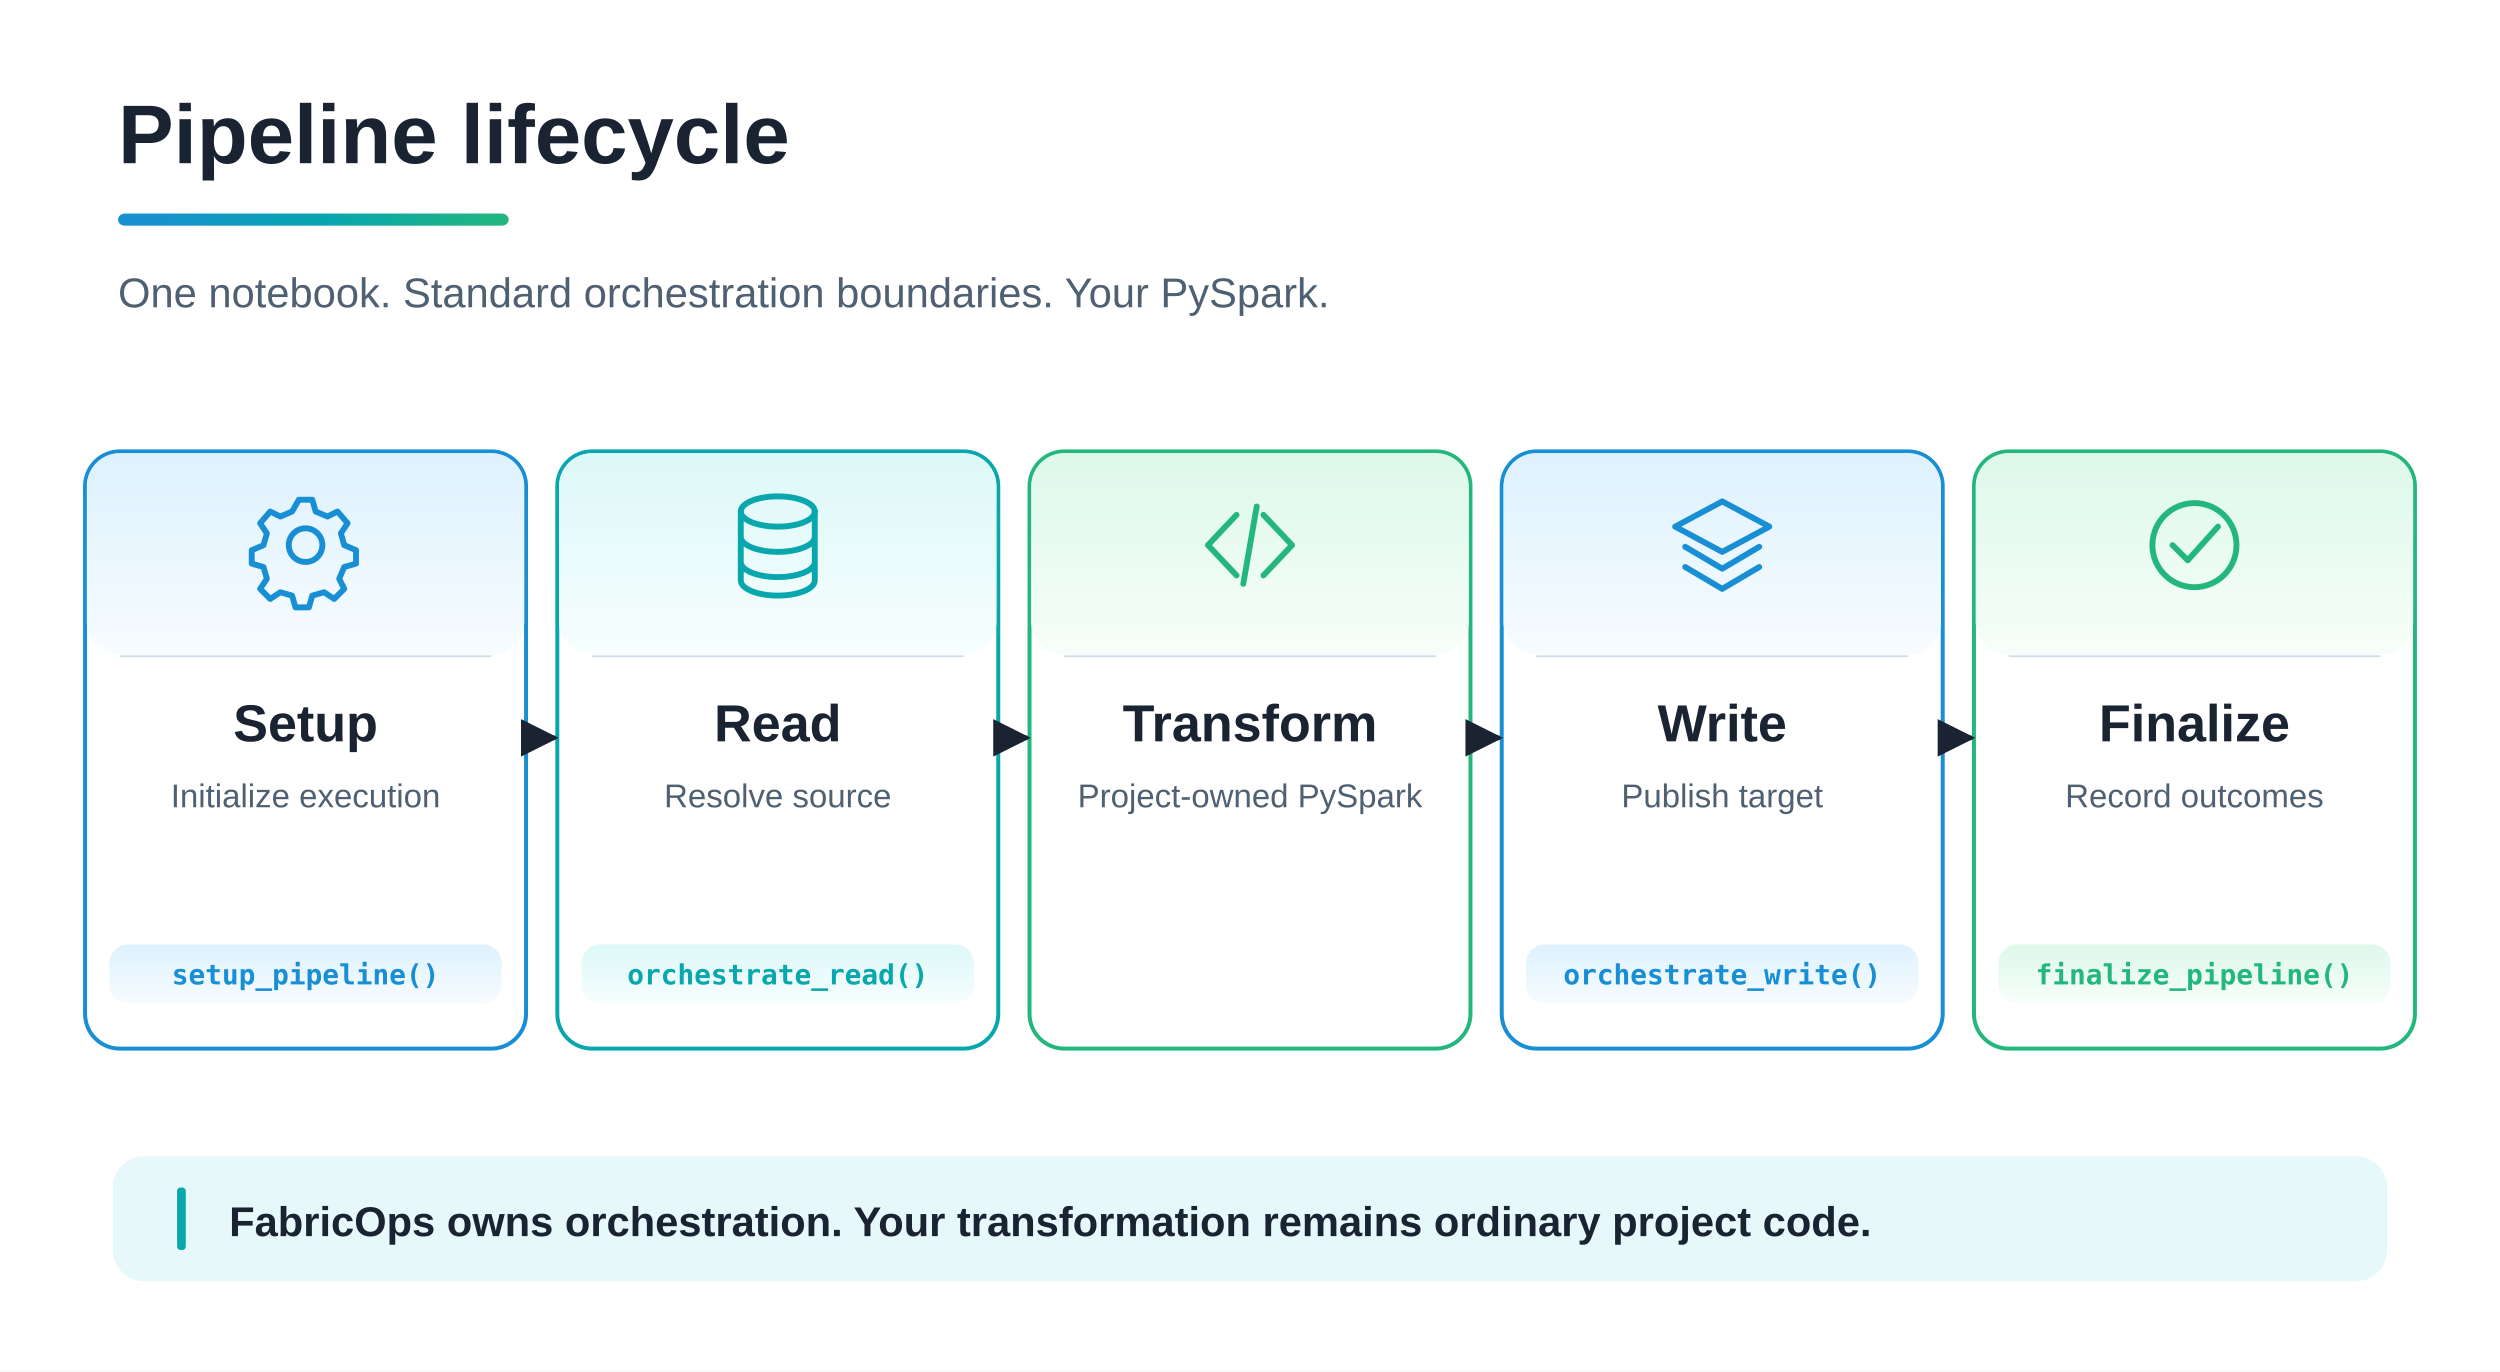
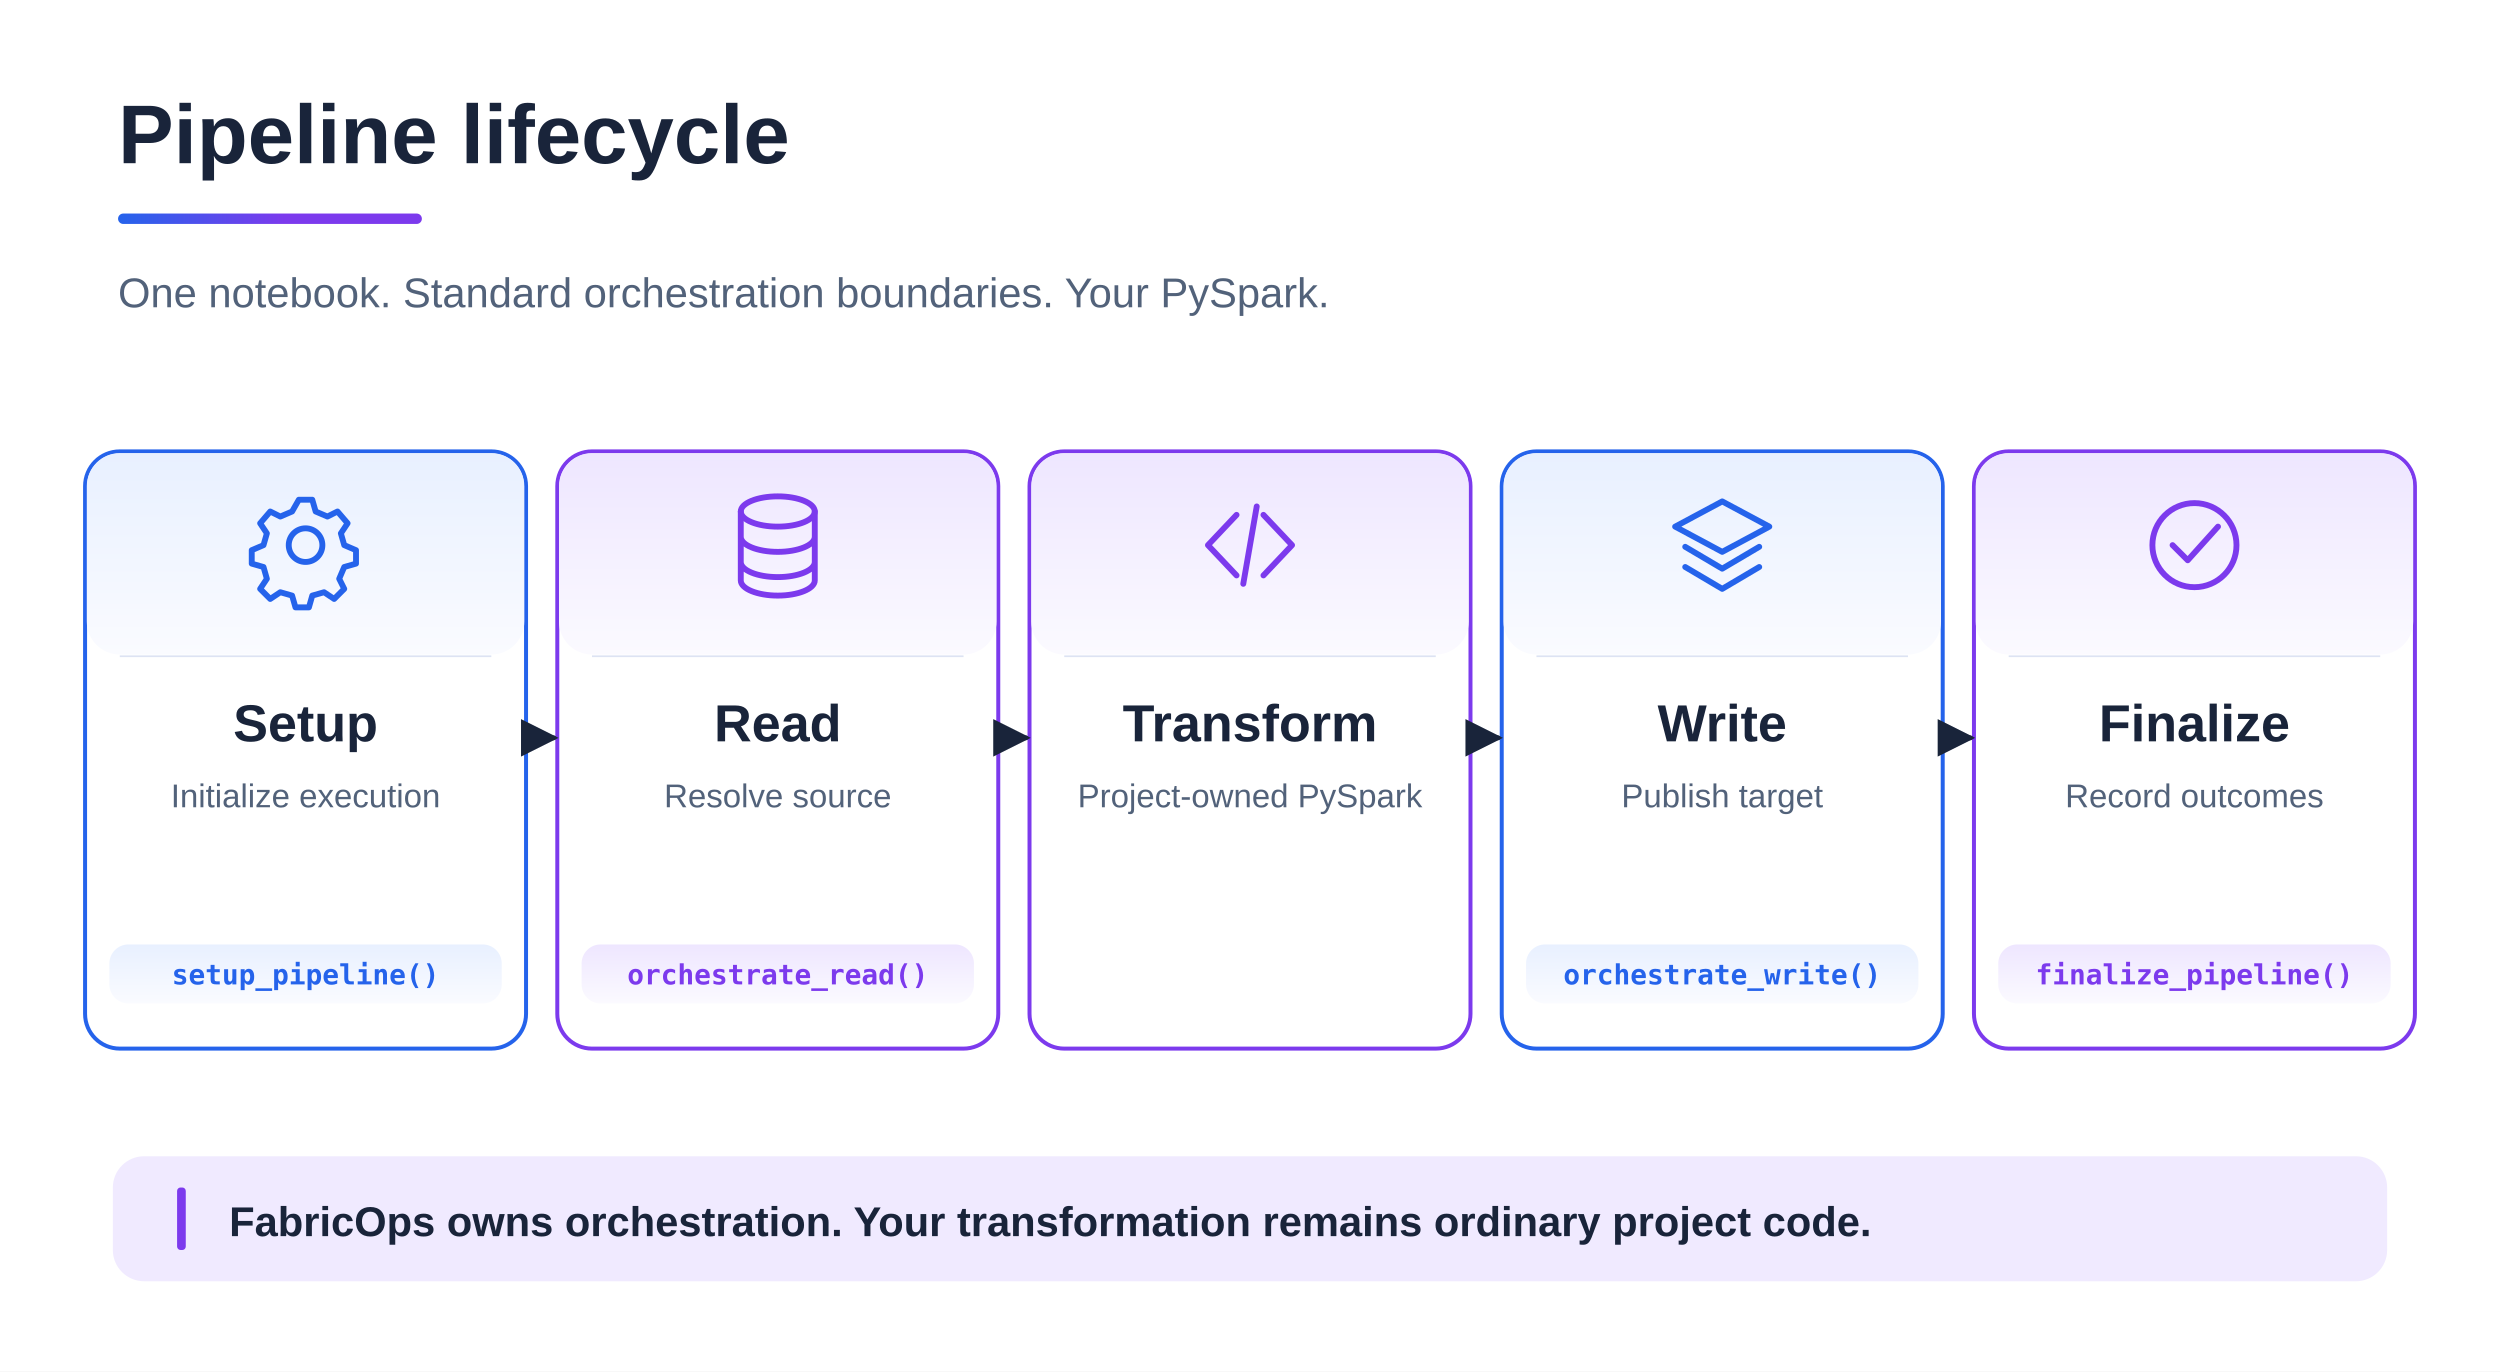
<svg xmlns="http://www.w3.org/2000/svg" width="1440" height="790" viewBox="0 0 1440 790" role="img" aria-label="Pipeline lifecycle">
  <defs>
    <linearGradient id="accent">
-       <stop offset="0%" stop-color="#188ED4" />
-       <stop offset="55%" stop-color="#08A6AD" />
-       <stop offset="100%" stop-color="#23B77D" />
+       <stop offset="0%" stop-color="#2563EB" />
+       <stop offset="55%" stop-color="#7C3AED" />
+       <stop offset="100%" stop-color="#7C3AED" />
    </linearGradient>
    <linearGradient id="bl" x2="0" y2="1">
-       <stop offset="0%" stop-color="#DDF1FD" />
-       <stop offset="100%" stop-color="#F7FCFF" />
+       <stop offset="0%" stop-color="#E8F0FF" />
+       <stop offset="100%" stop-color="#FAFBFF" />
    </linearGradient>
    <linearGradient id="gr" x2="0" y2="1">
-       <stop offset="0%" stop-color="#DDF8E9" />
-       <stop offset="100%" stop-color="#F7FEFA" />
+       <stop offset="0%" stop-color="#EEE6FF" />
+       <stop offset="100%" stop-color="#FBFAFF" />
    </linearGradient>
    <linearGradient id="aq" x2="0" y2="1">
-       <stop offset="0%" stop-color="#DDF8F8" />
-       <stop offset="100%" stop-color="#F7FEFE" />
+       <stop offset="0%" stop-color="#EEE6FF" />
+       <stop offset="100%" stop-color="#FBFAFF" />
    </linearGradient>
    <marker id="ar" markerWidth="8" markerHeight="8" refX="7" refY="4" orient="auto">
-       <path d="M0 0L8 4L0 8Z" fill="#192332" />
+       <path d="M0 0L8 4L0 8Z" fill="#19243A" />
    </marker>
  </defs>
  <rect width="1440" height="790" fill="#fff" />
-   <text x="68" y="94" fill="#192332" font-family="Arial,Helvetica,sans-serif" font-size="48" font-weight="700" text-anchor="start">Pipeline lifecycle</text>
-   <rect x="68" y="123" width="225" height="7" rx="4" fill="url(#accent)" />
-   <text x="68" y="177" fill="#4E6072" font-family="Arial,Helvetica,sans-serif" font-size="24" font-weight="400" text-anchor="start">One notebook. Standard orchestration boundaries. Your PySpark.</text>
-   <rect x="49" y="260" width="254" height="344" rx="20" fill="#FFFFFF" stroke="#188ED4" stroke-width="2.3" />
-   <path d="M69 378H283" stroke="#CADDE7" stroke-width="1" />
+   <text x="68" y="94" fill="#19243A" font-family="Segoe UI,Arial,sans-serif" font-size="48" font-weight="700" text-anchor="start">Pipeline lifecycle</text>
+   <rect x="68" y="123" width="175" height="6" rx="3" fill="url(#accent)" />
+   <text x="68" y="177" fill="#52627A" font-family="Segoe UI,Arial,sans-serif" font-size="24" font-weight="400" text-anchor="start">One notebook. Standard orchestration boundaries. Your PySpark.</text>
+   <rect x="49" y="260" width="254" height="344" rx="20" fill="#FFFFFF" stroke="#2563EB" stroke-width="2.3" />
+   <path d="M69 378H283" stroke="#DDE3F3" stroke-width="1" />
  <rect x="50" y="261" width="252" height="116" rx="19" fill="url(#bl)" stroke="none" stroke-width="0" />
-   <g transform="translate(145 283) scale(0.96875)" fill="none" stroke="#188ED4" stroke-width="3.5" stroke-linejoin="round" stroke-linecap="round">
+   <g transform="translate(145 283) scale(0.96875)" fill="none" stroke="#2563EB" stroke-width="3.5" stroke-linejoin="round" stroke-linecap="round">
    <circle cx="32" cy="32" r="10" />
    <path d="M28 5h8l2 7 7 3 6-3 6 7-4 6 2 7 7 3v8l-7 2-3 7 3 6-6 6-6-4-7 2-2 7h-8l-2-7-7-2-6 4-6-6 4-6-2-7-7-2v-8l7-3 2-7-4-6 6-7 6 3 7-3z" />
  </g>
-   <text x="176" y="427" fill="#192332" font-family="Arial,Helvetica,sans-serif" font-size="30" font-weight="700" text-anchor="middle">Setup</text>
-   <text x="176" y="465" fill="#4E6072" font-family="Arial,Helvetica,sans-serif" font-size="19" font-weight="400" text-anchor="middle">Initialize execution</text>
+   <text x="176" y="427" fill="#19243A" font-family="Segoe UI,Arial,sans-serif" font-size="30" font-weight="700" text-anchor="middle">Setup</text>
+   <text x="176" y="465" fill="#52627A" font-family="Segoe UI,Arial,sans-serif" font-size="19" font-weight="400" text-anchor="middle">Initialize execution</text>
  <rect x="63" y="544" width="226" height="34" rx="11" fill="url(#bl)" stroke="none" stroke-width="0" />
-   <text x="176" y="567" fill="#188ED4" font-family="Consolas,Menlo,monospace" font-size="16" font-weight="600" text-anchor="middle">setup_pipeline()</text>
-   <rect x="321" y="260" width="254" height="344" rx="20" fill="#FFFFFF" stroke="#08A6AD" stroke-width="2.3" />
-   <path d="M341 378H555" stroke="#CADDE7" stroke-width="1" />
+   <text x="176" y="567" fill="#2563EB" font-family="Cascadia Code,Consolas,monospace" font-size="16" font-weight="600" text-anchor="middle">setup_pipeline()</text>
+   <rect x="321" y="260" width="254" height="344" rx="20" fill="#FFFFFF" stroke="#7C3AED" stroke-width="2.3" />
+   <path d="M341 378H555" stroke="#DDE3F3" stroke-width="1" />
  <rect x="322" y="261" width="252" height="116" rx="19" fill="url(#aq)" stroke="none" stroke-width="0" />
-   <g transform="translate(417 283) scale(0.96875)" fill="none" stroke="#08A6AD" stroke-width="3.5" stroke-linejoin="round" stroke-linecap="round">
+   <g transform="translate(417 283) scale(0.96875)" fill="none" stroke="#7C3AED" stroke-width="3.5" stroke-linejoin="round" stroke-linecap="round">
    <ellipse cx="32" cy="12" rx="22" ry="9" />
    <path d="M10 12v15c0 5 10 9 22 9s22-4 22-9V12M10 27v15c0 5 10 9 22 9s22-4 22-9V27M10 42v11c0 5 10 9 22 9s22-4 22-9V42" />
  </g>
-   <text x="448" y="427" fill="#192332" font-family="Arial,Helvetica,sans-serif" font-size="30" font-weight="700" text-anchor="middle">Read</text>
-   <text x="448" y="465" fill="#4E6072" font-family="Arial,Helvetica,sans-serif" font-size="19" font-weight="400" text-anchor="middle">Resolve source</text>
+   <text x="448" y="427" fill="#19243A" font-family="Segoe UI,Arial,sans-serif" font-size="30" font-weight="700" text-anchor="middle">Read</text>
+   <text x="448" y="465" fill="#52627A" font-family="Segoe UI,Arial,sans-serif" font-size="19" font-weight="400" text-anchor="middle">Resolve source</text>
  <rect x="335" y="544" width="226" height="34" rx="11" fill="url(#aq)" stroke="none" stroke-width="0" />
-   <text x="448" y="567" fill="#08A6AD" font-family="Consolas,Menlo,monospace" font-size="16" font-weight="600" text-anchor="middle">orchestrate_read()</text>
-   <rect x="593" y="260" width="254" height="344" rx="20" fill="#FFFFFF" stroke="#23B77D" stroke-width="2.3" />
-   <path d="M613 378H827" stroke="#CADDE7" stroke-width="1" />
+   <text x="448" y="567" fill="#7C3AED" font-family="Cascadia Code,Consolas,monospace" font-size="16" font-weight="600" text-anchor="middle">orchestrate_read()</text>
+   <rect x="593" y="260" width="254" height="344" rx="20" fill="#FFFFFF" stroke="#7C3AED" stroke-width="2.3" />
+   <path d="M613 378H827" stroke="#DDE3F3" stroke-width="1" />
  <rect x="594" y="261" width="252" height="116" rx="19" fill="url(#gr)" stroke="none" stroke-width="0" />
-   <g transform="translate(689 283) scale(0.96875)" fill="none" stroke="#23B77D" stroke-width="3.5" stroke-linejoin="round" stroke-linecap="round">
+   <g transform="translate(689 283) scale(0.96875)" fill="none" stroke="#7C3AED" stroke-width="3.5" stroke-linejoin="round" stroke-linecap="round">
    <path d="M24 14 7 32l17 18M40 14l17 18-17 18M36 9 28 55" />
  </g>
-   <text x="720" y="427" fill="#192332" font-family="Arial,Helvetica,sans-serif" font-size="30" font-weight="700" text-anchor="middle">Transform</text>
-   <text x="720" y="465" fill="#4E6072" font-family="Arial,Helvetica,sans-serif" font-size="19" font-weight="400" text-anchor="middle">Project-owned PySpark</text>
-   <rect x="865" y="260" width="254" height="344" rx="20" fill="#FFFFFF" stroke="#188ED4" stroke-width="2.3" />
-   <path d="M885 378H1099" stroke="#CADDE7" stroke-width="1" />
+   <text x="720" y="427" fill="#19243A" font-family="Segoe UI,Arial,sans-serif" font-size="30" font-weight="700" text-anchor="middle">Transform</text>
+   <text x="720" y="465" fill="#52627A" font-family="Segoe UI,Arial,sans-serif" font-size="19" font-weight="400" text-anchor="middle">Project-owned PySpark</text>
+   <rect x="865" y="260" width="254" height="344" rx="20" fill="#FFFFFF" stroke="#2563EB" stroke-width="2.3" />
+   <path d="M885 378H1099" stroke="#DDE3F3" stroke-width="1" />
  <rect x="866" y="261" width="252" height="116" rx="19" fill="url(#bl)" stroke="none" stroke-width="0" />
-   <g transform="translate(961 283) scale(0.96875)" fill="none" stroke="#188ED4" stroke-width="3.5" stroke-linejoin="round" stroke-linecap="round">
+   <g transform="translate(961 283) scale(0.96875)" fill="none" stroke="#2563EB" stroke-width="3.5" stroke-linejoin="round" stroke-linecap="round">
    <path d="M32 6 60 21 32 36 4 21 32 6ZM10 33 32 46 54 33M10 45 32 58 54 45" />
  </g>
-   <text x="992" y="427" fill="#192332" font-family="Arial,Helvetica,sans-serif" font-size="30" font-weight="700" text-anchor="middle">Write</text>
-   <text x="992" y="465" fill="#4E6072" font-family="Arial,Helvetica,sans-serif" font-size="19" font-weight="400" text-anchor="middle">Publish target</text>
+   <text x="992" y="427" fill="#19243A" font-family="Segoe UI,Arial,sans-serif" font-size="30" font-weight="700" text-anchor="middle">Write</text>
+   <text x="992" y="465" fill="#52627A" font-family="Segoe UI,Arial,sans-serif" font-size="19" font-weight="400" text-anchor="middle">Publish target</text>
  <rect x="879" y="544" width="226" height="34" rx="11" fill="url(#bl)" stroke="none" stroke-width="0" />
-   <text x="992" y="567" fill="#188ED4" font-family="Consolas,Menlo,monospace" font-size="16" font-weight="600" text-anchor="middle">orchestrate_write()</text>
-   <rect x="1137" y="260" width="254" height="344" rx="20" fill="#FFFFFF" stroke="#23B77D" stroke-width="2.3" />
-   <path d="M1157 378H1371" stroke="#CADDE7" stroke-width="1" />
+   <text x="992" y="567" fill="#2563EB" font-family="Cascadia Code,Consolas,monospace" font-size="16" font-weight="600" text-anchor="middle">orchestrate_write()</text>
+   <rect x="1137" y="260" width="254" height="344" rx="20" fill="#FFFFFF" stroke="#7C3AED" stroke-width="2.3" />
+   <path d="M1157 378H1371" stroke="#DDE3F3" stroke-width="1" />
  <rect x="1138" y="261" width="252" height="116" rx="19" fill="url(#gr)" stroke="none" stroke-width="0" />
-   <g transform="translate(1233 283) scale(0.96875)" fill="none" stroke="#23B77D" stroke-width="3.5" stroke-linejoin="round" stroke-linecap="round">
+   <g transform="translate(1233 283) scale(0.96875)" fill="none" stroke="#7C3AED" stroke-width="3.5" stroke-linejoin="round" stroke-linecap="round">
    <circle cx="32" cy="32" r="25" />
    <path d="m19 32 9 9 18-20" />
  </g>
-   <text x="1264" y="427" fill="#192332" font-family="Arial,Helvetica,sans-serif" font-size="30" font-weight="700" text-anchor="middle">Finalize</text>
-   <text x="1264" y="465" fill="#4E6072" font-family="Arial,Helvetica,sans-serif" font-size="19" font-weight="400" text-anchor="middle">Record outcomes</text>
+   <text x="1264" y="427" fill="#19243A" font-family="Segoe UI,Arial,sans-serif" font-size="30" font-weight="700" text-anchor="middle">Finalize</text>
+   <text x="1264" y="465" fill="#52627A" font-family="Segoe UI,Arial,sans-serif" font-size="19" font-weight="400" text-anchor="middle">Record outcomes</text>
  <rect x="1151" y="544" width="226" height="34" rx="11" fill="url(#gr)" stroke="none" stroke-width="0" />
-   <text x="1264" y="567" fill="#23B77D" font-family="Consolas,Menlo,monospace" font-size="16" font-weight="600" text-anchor="middle">finalize_pipeline()</text>
-   <path d="M306 425 H319" fill="none" stroke="#192332" stroke-width="2.7" stroke-linecap="round" marker-end="url(#ar)" />
-   <path d="M578 425 H591" fill="none" stroke="#192332" stroke-width="2.7" stroke-linecap="round" marker-end="url(#ar)" />
-   <path d="M850 425 H863" fill="none" stroke="#192332" stroke-width="2.7" stroke-linecap="round" marker-end="url(#ar)" />
-   <path d="M1122 425 H1135" fill="none" stroke="#192332" stroke-width="2.7" stroke-linecap="round" marker-end="url(#ar)" />
-   <rect x="65" y="666" width="1310" height="72" rx="18" fill="#E7F8FA" stroke="none" stroke-width="0" />
-   <rect x="102" y="684" width="5" height="36" rx="2" fill="#08A6AD" />
-   <text x="132" y="712" fill="#192332" font-family="Arial,Helvetica,sans-serif" font-size="24" font-weight="600" text-anchor="start">FabricOps owns orchestration. Your transformation remains ordinary project code.</text>
+   <text x="1264" y="567" fill="#7C3AED" font-family="Cascadia Code,Consolas,monospace" font-size="16" font-weight="600" text-anchor="middle">finalize_pipeline()</text>
+   <path d="M306 425 H319" fill="none" stroke="#19243A" stroke-width="2.7" stroke-linecap="round" marker-end="url(#ar)" />
+   <path d="M578 425 H591" fill="none" stroke="#19243A" stroke-width="2.7" stroke-linecap="round" marker-end="url(#ar)" />
+   <path d="M850 425 H863" fill="none" stroke="#19243A" stroke-width="2.7" stroke-linecap="round" marker-end="url(#ar)" />
+   <path d="M1122 425 H1135" fill="none" stroke="#19243A" stroke-width="2.7" stroke-linecap="round" marker-end="url(#ar)" />
+   <rect x="65" y="666" width="1310" height="72" rx="18" fill="#F0EAFF" stroke="none" stroke-width="0" />
+   <rect x="102" y="684" width="5" height="36" rx="2" fill="#7C3AED" />
+   <text x="132" y="712" fill="#19243A" font-family="Segoe UI,Arial,sans-serif" font-size="24" font-weight="600" text-anchor="start">FabricOps owns orchestration. Your transformation remains ordinary project code.</text>
</svg>
